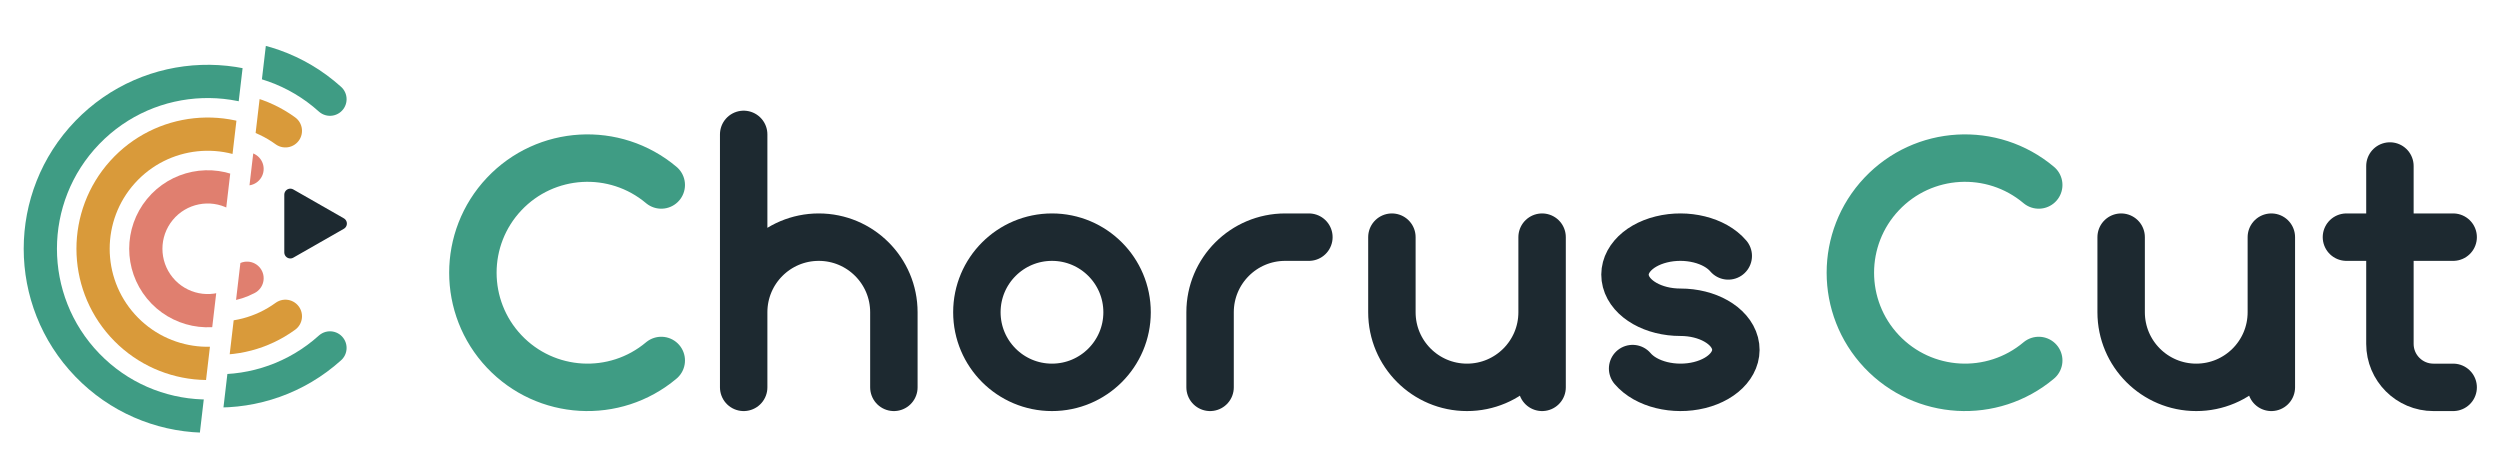
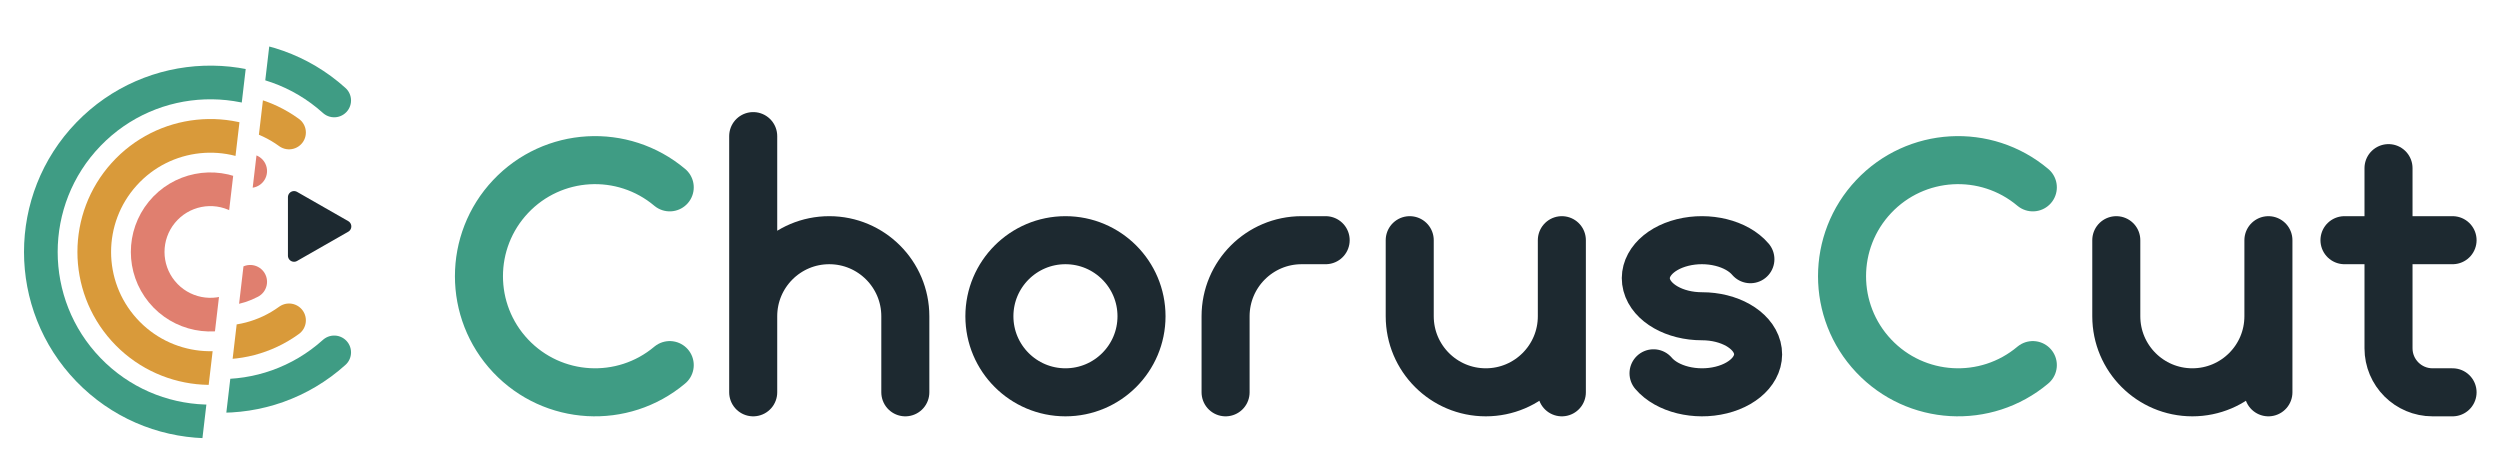
- <svg xmlns="http://www.w3.org/2000/svg" viewBox="0 0 1265 232.39" width="1265" height="232.39">
+ <svg xmlns="http://www.w3.org/2000/svg" viewBox="0 0 1249 232.39" width="1249" height="232.39">
  <defs>
    <clipPath id="kL">
      <polygon points="0,0 596,0 476,1024 0,1024" />
    </clipPath>
    <clipPath id="kR">
      <polygon points="632,0 1024,0 1024,1024 512,1024" />
    </clipPath>
  </defs>
  <g transform="translate(-43.4,-22.6) scale(0.29)">
    <g clip-path="url(#kL)">
      <path d="M707.4,295.0 A292,292 0 1 0 707.4,729.0" fill="none" stroke="#3f9c84" stroke-width="58" stroke-linecap="round" />
      <path d="M629.6,350.2 A200,200 0 1 0 629.6,673.8" fill="none" stroke="#d99a3a" stroke-width="58" stroke-linecap="round" />
      <path d="M562.7,416.6 A108,108 0 1 0 562.7,607.4" fill="none" stroke="#e07f6f" stroke-width="58" stroke-linecap="round" />
    </g>
    <g clip-path="url(#kR)">
      <g transform="translate(18,-44)">
        <path d="M707.4,295.0 A292,292 0 1 0 707.4,729.0" fill="none" stroke="#3f9c84" stroke-width="58" stroke-linecap="round" />
        <path d="M629.6,350.2 A200,200 0 1 0 629.6,673.8" fill="none" stroke="#d99a3a" stroke-width="58" stroke-linecap="round" />
        <path d="M562.7,416.6 A108,108 0 1 0 562.7,607.4" fill="none" stroke="#e07f6f" stroke-width="58" stroke-linecap="round" />
        <path d="M638.2,461.6 L726.4,512.0 L638.2,562.4 Z" fill="#1d2930" stroke="#1d2930" stroke-width="21.0" stroke-linejoin="round" />
      </g>
    </g>
  </g>
  <g transform="translate(227.3,8.0) scale(1.0)" fill="none" stroke-width="24" stroke-linecap="round" stroke-linejoin="round">
    <path transform="translate(0.0,0)" d="M107.3,85.6 A58,58 0 1 0 107.3,174.4" stroke="#3f9c84" />
    <path transform="translate(137.0,0)" d="M12,60 V188 M12,150 A38,38 0 0 1 88,150 V188" stroke="#1d2930" />
    <path transform="translate(255.0,0)" d="M88,150 A38,38 0 1 0 12,150 A38,38 0 1 0 88,150 Z" stroke="#1d2930" />
    <path transform="translate(373.0,0)" d="M12,188 V150 A38,38 0 0 1 50,112 H62" stroke="#1d2930" />
    <path transform="translate(465.0,0)" d="M12,112 V150 A38,38 0 0 0 88,150 M88,112 V188" stroke="#1d2930" />
    <path transform="translate(583.0,0)" d="M64.2,121.5 A28,19 0 1 0 40,150 A28,19 0 1 1 15.8,178.5" stroke="#1d2930" />
-     <path transform="translate(697.0,0)" d="M107.3,85.6 A58,58 0 1 0 107.3,174.4" stroke="#3f9c84" />
-     <path transform="translate(834.0,0)" d="M12,112 V150 A38,38 0 0 0 88,150 M88,112 V188" stroke="#1d2930" />
-     <path transform="translate(952.0,0)" d="M8,112 H62 M30,76 V166 A22,22 0 0 0 52,188 H62" stroke="#1d2930" />
+     <path transform="translate(681.0,0)" d="M107.3,85.6 A58,58 0 1 0 107.3,174.4" stroke="#3f9c84" />
+     <path transform="translate(818.0,0)" d="M12,112 V150 A38,38 0 0 0 88,150 M88,112 V188" stroke="#1d2930" />
+     <path transform="translate(936.0,0)" d="M8,112 H62 M30,76 V166 A22,22 0 0 0 52,188 H62" stroke="#1d2930" />
  </g>
</svg>
